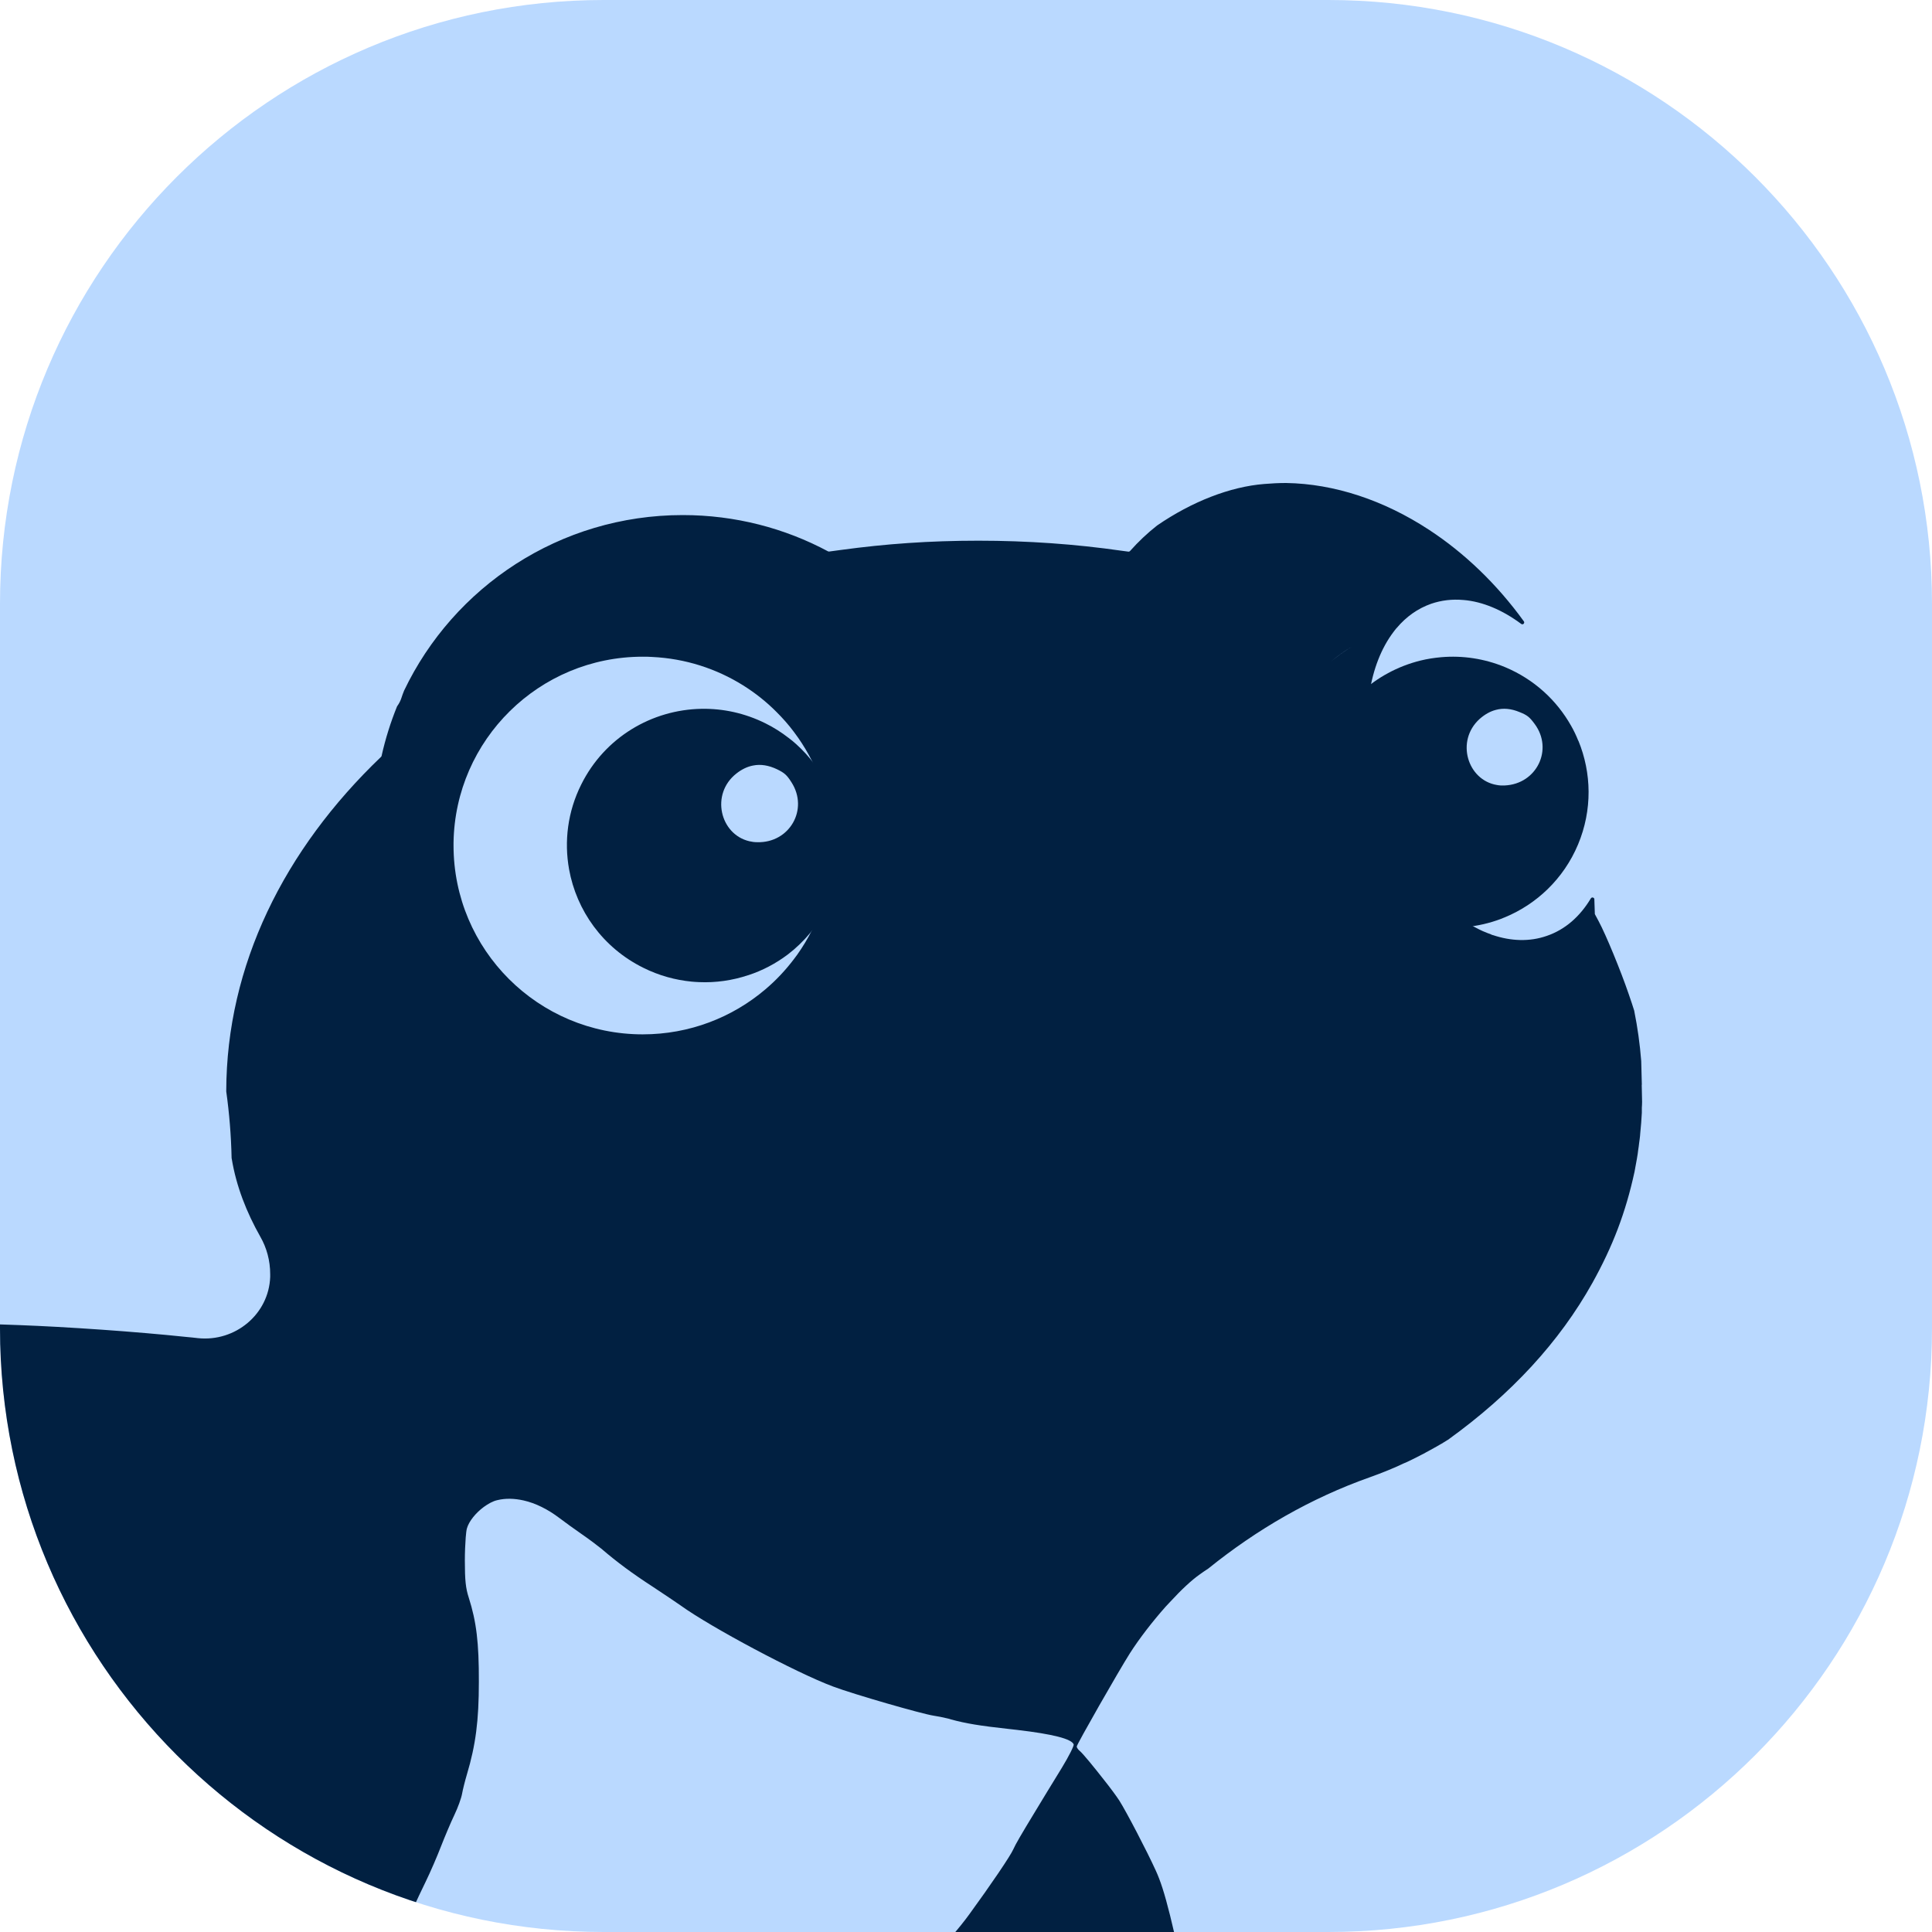
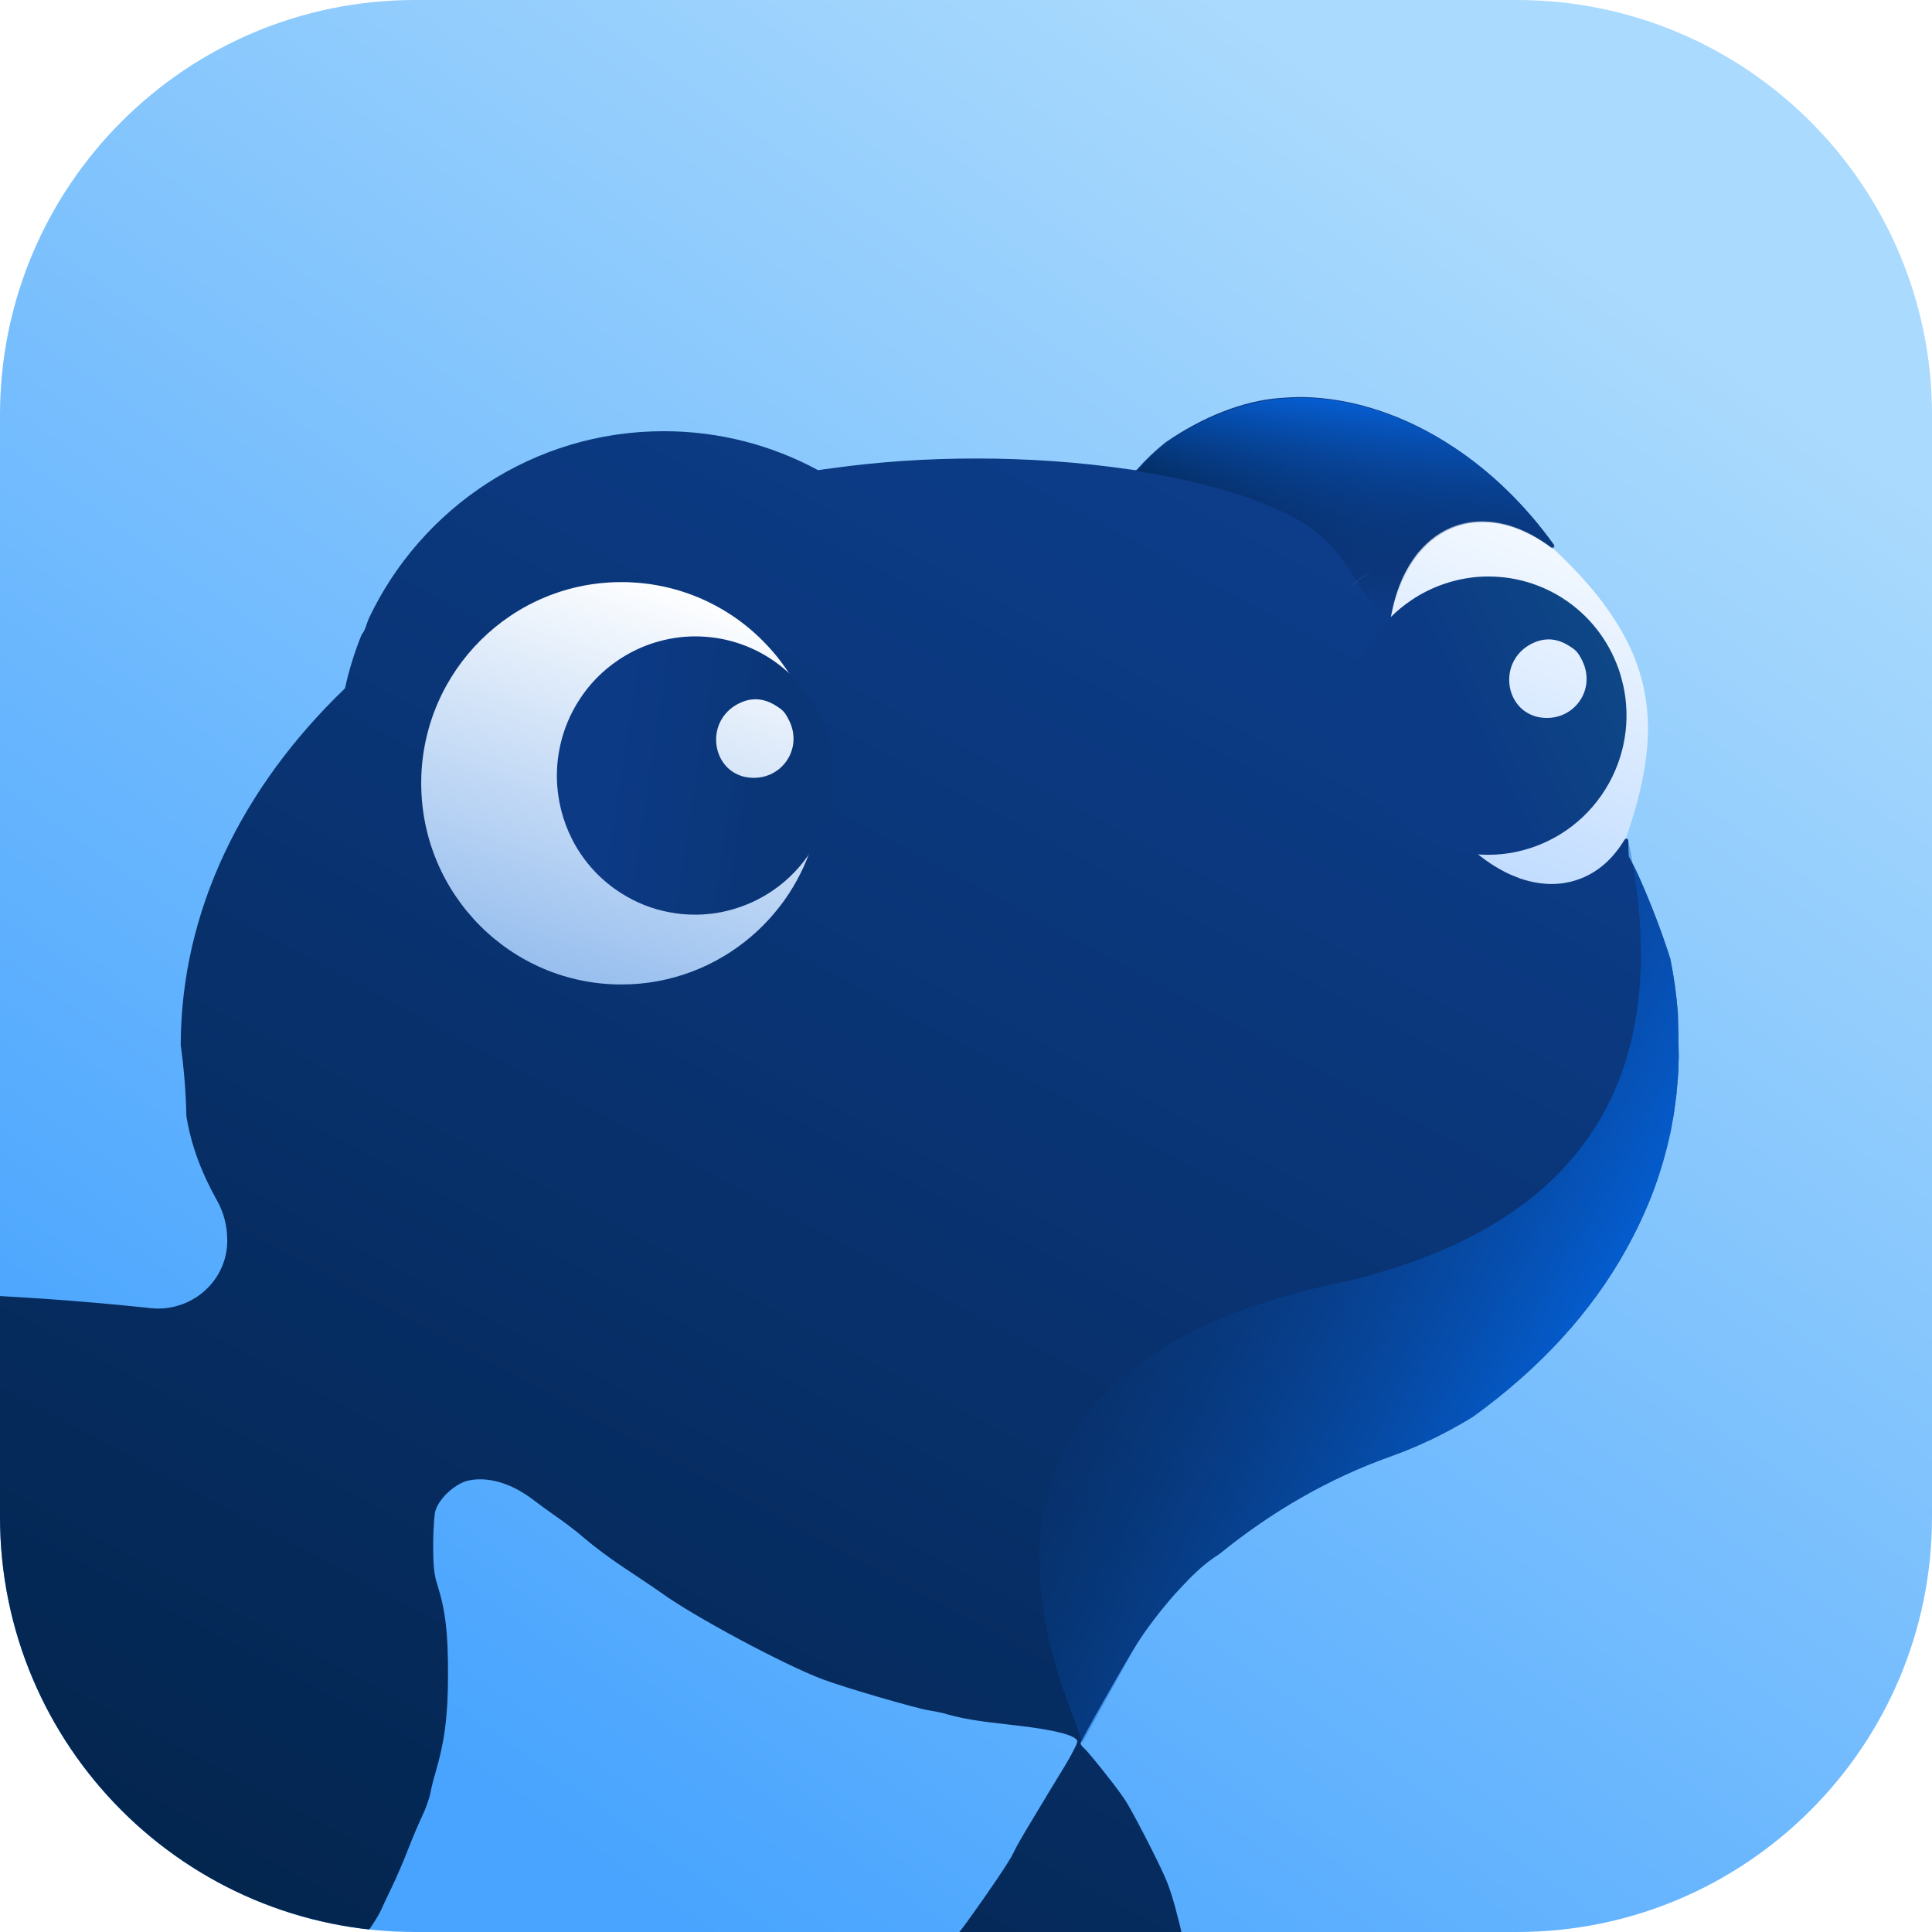
- <svg xmlns="http://www.w3.org/2000/svg" width="160" height="160" viewBox="0 0 160 160" role="img">
+ <svg xmlns="http://www.w3.org/2000/svg" fill="none" height="100%" width="100%" viewBox="0 0 1024 1024">
  <defs>
-     <clipPath id="roundedClip">
-       <rect x="0" y="0" width="160" height="160" rx="50" ry="50" />
-     </clipPath>
-     <clipPath id="clippath_1">
-       <path d="M 37 80 L 176 80 L 176 208 L 37 208 Z" />
+     <linearGradient id="i0" gradientUnits="userSpaceOnUse" spreadMethod="pad" x2="519.5" y2="1832" x1="1645.5" y1="241.5">
+       <stop offset="0%" stop-color="#aadafd" />
+       <stop offset="100%" stop-color="#48a4fe" />
+     </linearGradient>
+     <linearGradient id="i1" gradientUnits="userSpaceOnUse" spreadMethod="pad" x2="1525" y2="1001" x1="1715" y1="495">
+       <stop offset="0%" stop-color="#ffffff" />
+       <stop offset="100%" stop-color="#b0d3ff" />
+     </linearGradient>
+     <linearGradient id="i2" gradientUnits="userSpaceOnUse" spreadMethod="pad" x2="648.5" y2="1063" x1="792.5" y1="620">
+       <stop offset="0%" stop-color="#ffffff" />
+       <stop offset="100%" stop-color="#8db8ed" />
+     </linearGradient>
+     <linearGradient id="i3" gradientUnits="userSpaceOnUse" spreadMethod="pad" x2="105.894" y2="2339.112" x1="1344.393" y1="28.112">
+       <stop offset="0%" stop-color="#0f4298" />
+       <stop offset="100%" stop-color="#012041" />
+     </linearGradient>
+     <linearGradient id="i4" gradientUnits="userSpaceOnUse" spreadMethod="pad" x2="107.667" y2="149.277" x1="286.249" y1="21.693">
+       <stop offset="0%" stop-color="#0e4a86" />
+       <stop offset="100%" stop-color="#0c3a85" />
+     </linearGradient>
+     <linearGradient id="i5" gradientUnits="userSpaceOnUse" spreadMethod="pad" x2="48.245" y2="147.033" x1="240.439" y1="144.106">
+       <stop offset="0%" stop-color="#0a3576" />
+       <stop offset="100%" stop-color="#0c3a85" />
+     </linearGradient>
+     <linearGradient id="i6" gradientUnits="userSpaceOnUse" spreadMethod="pad" x2="1287.436" y2="1184.117" x1="1784" y1="1467.5">
+       <stop offset="0%" stop-color="#0172ff" />
+       <stop stop-opacity="0" offset="100%" stop-color="#07479c" />
+     </linearGradient>
+     <linearGradient id="i7" gradientUnits="userSpaceOnUse" spreadMethod="pad" x2="1466.796" y2="518.945" x1="1243" y1="451">
+       <stop offset="0%" stop-color="#052048" />
+       <stop stop-opacity="0" offset="100%" stop-color="#093475" />
+     </linearGradient>
+     <linearGradient id="i8" gradientUnits="userSpaceOnUse" spreadMethod="pad" x2="1467.723" y2="635.205" x1="1489" y1="389">
+       <stop offset="0%" stop-color="#056ff9" />
+       <stop stop-opacity="0" offset="100%" stop-color="#030912" />
+     </linearGradient>
+     <clipPath id="roundSquareClip">
+       <rect x="0" y="0" width="1024" height="1024" rx="220" ry="220" />
    </clipPath>
  </defs>
-   <rect width="160" height="160" rx="50" fill="#bad9ff" />
-   <g clip-path="url(#roundedClip)">
-     <g transform="translate(-40,-40)" clip-path="url(#clippath_1)">
-       <path d="M 175.97 129.836 C 175.95 129.061 175.929 128.417 175.919 127.864 C 175.808 126.466 175.617 125.088 175.345 123.74 L 175.345 123.72 C 175.224 123.327 175.072 122.875 174.881 122.321 C 174.226 120.4 172.996 117.412 172.401 116.306 L 172.078 115.702 L 172.038 114.515 C 172.068 114.334 171.836 114.253 171.745 114.404 C 170.858 115.883 169.638 116.98 168.106 117.503 C 166.674 118.006 165.132 117.945 163.609 117.432 L 163.508 117.432 C 163.529 117.432 163.539 117.432 163.559 117.412 C 163.307 117.322 163.055 117.221 162.793 117.11 C 162.571 117.01 162.349 116.899 162.127 116.778 C 158.982 115.088 156.058 111.497 154.425 106.839 C 153.275 103.53 152.973 100.24 153.406 97.433 C 153.709 95.422 154.394 93.661 155.413 92.323 C 155.483 92.233 155.554 92.132 155.634 92.041 C 155.645 92.021 155.655 92.021 155.665 92.011 C 156.451 91.076 157.409 90.392 158.528 89.999 C 159.385 89.708 160.272 89.607 161.18 89.688 L 161.19 89.688 C 162.793 89.818 164.436 90.522 165.979 91.669 C 166.12 91.78 166.301 91.599 166.2 91.458 C 163.952 88.35 161.26 85.784 158.357 83.883 C 154.616 81.428 150.503 80.06 146.51 80 C 145.905 80 145.3 80.03 144.706 80.081 C 141.883 80.302 138.707 81.539 135.823 83.521 C 135.017 84.155 134.261 84.869 133.585 85.633 C 133.545 85.674 133.494 85.694 133.444 85.684 C 133.263 85.664 133.091 85.633 132.91 85.613 C 129.068 85.06 125.096 84.778 121.033 84.778 C 116.97 84.778 113.341 85.04 109.651 85.543 C 109.328 85.583 109.005 85.633 108.683 85.674 C 108.642 85.674 108.612 85.674 108.582 85.664 C 104.993 83.742 100.889 82.656 96.544 82.656 C 86.361 82.656 77.57 88.601 73.466 97.192 C 73.376 97.423 73.295 97.625 73.245 97.796 C 73.174 98.017 73.063 98.248 72.902 98.47 C 72.892 98.48 72.892 98.49 72.882 98.5 C 72.347 99.818 71.914 101.196 71.601 102.604 C 71.591 102.634 71.581 102.665 71.551 102.685 C 63.526 110.36 58.757 119.957 58.737 130.359 L 58.737 130.389 C 58.989 132.19 59.14 134.031 59.18 135.892 C 59.18 135.892 59.18 135.942 59.19 135.952 C 59.563 138.236 60.42 140.409 61.56 142.421 C 62.084 143.336 62.376 144.392 62.376 145.519 L 62.376 145.75 C 62.265 148.839 59.483 151.142 56.398 150.82 C 56.075 150.78 55.752 150.75 55.43 150.72 C 54.341 150.609 53.242 150.499 52.133 150.408 C 49.693 150.197 47.213 150.026 44.703 149.885 C 42.676 149.774 40.64 149.694 38.573 149.644 C 38.048 149.633 37.524 149.613 37 149.613 L 37 208 L 69.605 208 C 69.403 207.849 69.202 207.698 69.04 207.557 C 68.587 207.175 67.972 206.763 67.649 206.632 C 67.337 206.501 66.994 206.24 66.893 206.048 C 66.732 205.747 66.762 205.666 67.165 205.374 C 69.444 203.725 71.42 201.984 72.176 200.958 C 73.386 199.339 74.223 198.071 74.454 197.518 C 74.505 197.387 74.868 196.633 75.251 195.838 C 75.634 195.053 76.209 193.725 76.521 192.91 C 76.844 192.086 77.338 190.909 77.63 190.305 C 77.923 189.691 78.205 188.907 78.266 188.555 C 78.326 188.213 78.507 187.488 78.669 186.945 C 79.395 184.511 79.657 182.499 79.657 179.29 C 79.667 176.04 79.455 174.3 78.82 172.308 C 78.568 171.534 78.497 170.88 78.497 169.24 C 78.497 168.556 78.528 167.852 78.568 167.329 C 78.598 166.976 78.628 166.705 78.669 166.574 C 78.83 165.991 79.405 165.286 80.06 164.804 C 80.433 164.532 80.816 164.321 81.169 164.24 C 81.855 164.069 82.591 164.089 83.357 164.26 C 84.345 164.482 85.363 164.985 86.331 165.719 C 86.754 166.041 87.571 166.634 88.156 167.037 C 88.741 167.439 89.477 167.992 89.799 168.254 C 91.11 169.381 92.41 170.336 94.024 171.383 C 94.215 171.513 94.407 171.634 94.598 171.765 C 95.354 172.268 96.09 172.761 96.373 172.962 C 98.853 174.753 105.961 178.545 108.995 179.672 C 110.679 180.306 116.325 181.935 117.323 182.086 C 117.615 182.126 118.119 182.227 118.533 182.328 C 118.613 182.348 118.694 182.378 118.765 182.398 C 119.995 182.73 121.124 182.921 123.523 183.183 C 123.765 183.213 123.997 183.233 124.229 183.263 C 127.223 183.615 128.736 184.008 128.917 184.46 C 128.958 184.571 128.524 185.436 127.949 186.382 C 127.022 187.891 126.296 189.078 125.741 190.003 C 124.552 191.955 124.088 192.76 123.917 193.152 C 123.675 193.705 122.041 196.109 120.267 198.544 C 118.593 200.848 115.821 203.614 112.685 206.119 C 111.707 206.904 110.901 207.577 110.901 207.608 C 110.901 207.638 110.941 207.668 111.002 207.708 C 111.133 207.789 111.385 207.899 111.707 208 L 138.969 208 C 137.053 198.886 136.469 196.552 135.712 194.902 C 134.966 193.263 133.273 190.023 132.698 189.118 C 132.456 188.746 131.962 188.072 131.408 187.378 C 130.591 186.331 129.684 185.225 129.431 185.014 C 129.28 184.893 129.169 184.722 129.169 184.641 C 129.169 184.47 132.648 178.374 133.575 176.915 C 134.372 175.668 135.45 174.28 136.519 173.073 C 136.67 172.912 136.822 172.751 136.963 172.6 C 137.84 171.644 138.697 170.849 139.382 170.367 C 139.594 170.216 139.826 170.055 140.078 169.894 C 140.078 169.894 140.081 169.89 140.088 169.884 C 144.091 166.655 148.577 164.059 153.447 162.339 C 153.477 162.329 153.507 162.319 153.527 162.309 C 153.679 162.248 153.83 162.198 153.991 162.138 C 154.052 162.118 154.122 162.087 154.183 162.067 C 154.354 161.997 154.525 161.937 154.697 161.866 C 154.868 161.796 155.04 161.725 155.211 161.655 C 155.261 161.635 155.302 161.615 155.352 161.594 C 155.463 161.554 155.614 161.484 155.725 161.434 C 155.907 161.353 156.088 161.273 156.27 161.182 C 156.36 161.152 156.441 161.112 156.532 161.071 C 156.824 160.931 157.117 160.79 157.409 160.639 C 157.5 160.599 157.59 160.548 157.681 160.498 C 157.721 160.478 157.772 160.448 157.822 160.428 C 157.923 160.377 158.024 160.327 158.115 160.267 C 158.185 160.236 158.246 160.196 158.306 160.166 C 158.457 160.086 158.609 160.005 158.76 159.914 C 158.921 159.824 159.093 159.733 159.254 159.633 C 159.284 159.613 159.324 159.593 159.365 159.572 C 159.506 159.482 159.657 159.391 159.808 159.301 C 159.829 159.291 159.849 159.281 159.869 159.261 C 159.879 159.251 159.889 159.251 159.909 159.241 C 165.162 155.458 169.154 151.122 171.877 146.243 C 173.56 143.215 174.629 140.429 175.365 137.039 C 175.405 136.817 175.446 136.596 175.486 136.375 C 175.516 136.244 175.536 136.123 175.556 135.992 C 175.577 135.852 175.597 135.711 175.627 135.56 C 175.637 135.459 175.657 135.349 175.667 135.248 C 175.698 135.047 175.728 134.846 175.748 134.644 C 175.758 134.544 175.778 134.453 175.788 134.353 C 175.798 134.262 175.809 134.182 175.819 134.091 C 175.819 134.011 175.829 133.92 175.839 133.84 C 175.899 133.276 175.94 132.713 175.97 132.15 L 175.97 131.737 C 175.98 131.576 175.99 131.425 175.99 131.274 L 175.99 131.214 C 175.98 130.812 175.97 130.359 175.96 129.836 L 175.97 129.836 Z M 106.031 119.052 C 105.93 119.183 105.84 119.313 105.739 119.444 C 105.043 120.36 104.257 121.195 103.39 121.929 C 100.658 124.253 97.109 125.661 93.227 125.661 C 84.577 125.661 77.56 118.66 77.56 110.018 L 77.56 109.787 C 77.691 101.256 84.657 94.385 93.227 94.385 C 93.489 94.385 93.751 94.385 94.003 94.406 C 96.766 94.536 99.337 95.381 101.545 96.76 C 102.553 97.393 103.48 98.128 104.307 98.963 C 104.821 99.476 105.305 100.019 105.739 100.602 C 105.87 100.773 105.991 100.944 106.112 101.115 C 106.929 102.292 107.594 103.59 108.068 104.968 C 108.612 106.548 108.905 108.258 108.905 110.018 C 108.905 113.378 107.836 116.507 106.031 119.052 Z M 150.22 94.788 C 150.775 94.315 151.36 93.903 151.975 93.54 C 151.36 93.913 150.775 94.325 150.22 94.788 Z" fill="#012041" fill-rule="evenodd" />
-       <g id="group">
-         <path d="M 109.106 106.437 C 108.955 105.984 108.774 105.552 108.572 105.129 C 107.937 103.831 107.06 102.644 105.961 101.648 C 105.749 101.457 105.537 101.276 105.315 101.115 C 104.721 100.653 104.075 100.24 103.38 99.898 C 101.676 99.053 99.871 98.671 98.097 98.701 C 93.993 98.771 90.082 101.055 88.136 104.968 C 87.007 107.222 86.714 109.676 87.128 111.99 C 87.743 115.4 89.92 118.488 93.278 120.148 C 94.568 120.792 95.929 121.164 97.29 121.295 C 97.492 121.315 97.694 121.325 97.895 121.335 C 99.276 121.396 100.658 121.195 101.958 120.762 L 101.968 120.762 C 103.138 120.38 104.247 119.796 105.235 119.052 C 106.576 118.026 107.715 116.688 108.522 115.078 C 109.913 112.282 110.034 109.183 109.106 106.437 Z M 102.704 109.747 C 102.472 109.747 102.261 109.716 102.049 109.666 C 99.629 109.093 98.823 105.763 100.98 104.063 C 101.424 103.711 101.888 103.489 102.361 103.399 C 102.997 103.268 103.662 103.379 104.358 103.711 C 104.973 104.013 105.164 104.184 105.547 104.787 C 106.989 107.03 105.386 109.827 102.704 109.747 Z M 170.717 101.347 L 170.707 101.347 C 170.535 100.914 170.334 100.492 170.102 100.089 C 168.912 97.987 167.047 96.257 164.647 95.251 C 162.923 94.536 161.109 94.275 159.364 94.426 C 158.78 94.476 158.195 94.567 157.63 94.707 C 155.765 95.17 154.021 96.106 152.61 97.433 C 151.49 98.48 150.563 99.767 149.938 101.276 C 148.97 103.59 148.839 106.035 149.393 108.288 C 150.22 111.618 152.559 114.535 155.977 115.953 C 157.298 116.507 158.659 116.788 160 116.819 C 160.443 116.829 160.887 116.819 161.33 116.778 C 162.349 116.688 163.357 116.456 164.315 116.094 C 164.405 116.054 164.486 116.024 164.577 115.984 L 164.587 115.984 C 167.238 114.897 169.487 112.795 170.686 109.938 C 171.886 107.071 171.806 104.003 170.717 101.347 Z M 164.607 105.049 C 164.375 105.059 164.163 105.049 163.962 105.009 C 161.532 104.606 160.524 101.357 162.54 99.536 C 162.964 99.164 163.407 98.912 163.871 98.792 C 164.486 98.621 165.151 98.681 165.847 98.973 C 166.482 99.224 166.674 99.385 167.097 99.959 C 168.66 102.071 167.259 104.938 164.607 105.049 Z" fill="#012041" fill-rule="evenodd" />
-         <animateTransform attributeName="transform" attributeType="XML" type="translate" values="0 0; 0 0; -2 5; -2 5; 0 0; 0 0; -2 -7; -2 -7; 0 0; 0 0" keyTimes="0;0.033;0.107;0.199;0.272;0.363;0.437;0.529;0.603;1" dur="7.56s" repeatCount="indefinite" calcMode="spline" keySplines="0 0 1 1;0.4 0 0.6 1;0 0 1 1;0.4 0 0.6 1;0 0 1 1;0.4 0 0.6 1;0 0 1 1;0.4 0 0.6 1;0 0 1 1" />
+   <g clip-path="url(#roundSquareClip)">
+     <g transform="matrix(0.512,0,0,0.512,-23.753,0)" id="i9">
+       <g id="i10" transform="matrix(1,0,0,1,0,0)">
+         <path fill="url(#i0)" d="M0,0C0,0,2048,0,2048,0C2048,0,2048,2048,2048,2048C2048,2048,0,2048,0,2048C0,2048,0,0,0,0Z" />
+       </g>
+     </g>
+     <g transform="matrix(0.512,0,0,0.512,-23.753,0)" id="i11">
+       <g id="i12">
+         <path fill="url(#i1)" d="M1655,568.5C1764.5,671,1769.67,752.572,1729,869.5C1729,869.5,1625.5,1001.5,1625.5,1001.5C1625.5,1001.5,1454.5,912,1454.5,912C1454.5,912,1414.5,627.5,1414.5,627.5C1414.5,627.5,1568,500.5,1568,500.5C1568,500.5,1545.5,466,1655,568.5C1655,568.5,1655,568.5,1655,568.5Z" />
+       </g>
+     </g>
+     <g transform="matrix(0.512,0,0,0.512,-23.753,0)" id="i13">
+       <g id="i14">
+         <path fill="url(#i2)" d="M669.5,545C669.5,545,722.5,545,722.5,545C854.772,545,962,652.228,962,784.5C962,784.5,962,784.5,962,784.5C962,916.772,854.772,1024,722.5,1024C722.5,1024,669.5,1024,669.5,1024C537.228,1024,430,916.772,430,784.5C430,784.5,430,784.5,430,784.5C430,652.228,537.228,545,669.5,545C669.5,545,669.5,545,669.5,545Z" />
+       </g>
+     </g>
+     <g transform="matrix(0.512,0,0,0.512,-23.753,0)" id="i15">
+       <g id="i16">
+         <path fill="url(#i3)" d="M1443.42,607.95C1450.76,601.653,1458.49,596.16,1466.62,591.337C1458.49,596.294,1450.76,601.787,1443.42,607.95C1443.42,607.95,1443.42,607.95,1443.42,607.95ZM858.988,931.11C857.654,932.852,856.454,934.593,855.121,936.335C845.92,948.527,835.519,959.647,824.052,969.428C787.917,1000.38,740.98,1019.13,689.644,1019.13C575.237,1019.13,482.432,925.885,482.432,810.796C482.432,810.796,482.432,807.714,482.432,807.714C484.165,694.099,576.304,602.591,689.644,602.591C693.111,602.591,696.578,602.591,699.911,602.859C736.447,604.601,770.449,615.855,799.651,634.21C812.985,642.651,825.252,652.432,836.186,663.552C842.987,670.385,849.387,677.62,855.121,685.391C856.854,687.668,858.454,689.946,860.054,692.224C870.855,707.899,879.655,725.183,885.922,743.538C893.123,764.573,896.99,787.349,896.99,810.796C896.99,855.545,882.856,897.213,858.988,931.11C858.988,931.11,858.988,931.11,858.988,931.11ZM1783.98,1074.74C1783.71,1064.42,1783.44,1055.84,1783.31,1048.48C1781.84,1029.85,1779.31,1011.5,1775.71,993.544C1775.71,993.544,1775.71,993.276,1775.71,993.276C1774.11,988.051,1772.11,982.022,1769.57,974.653C1760.91,949.063,1744.64,909.271,1736.77,894.533C1736.77,894.533,1732.51,886.495,1732.51,886.495C1732.51,886.495,1731.97,870.685,1731.97,870.685C1732.37,868.273,1729.31,867.201,1728.11,869.211C1716.37,888.906,1700.24,903.51,1679.97,910.477C1661.03,917.176,1640.63,916.372,1620.5,909.539C1620.1,909.539,1619.57,909.539,1619.17,909.539C1619.43,909.539,1619.57,909.539,1619.83,909.271C1616.5,908.065,1613.17,906.726,1609.7,905.252C1606.76,903.912,1603.83,902.438,1600.9,900.83C1559.3,878.322,1520.63,830.491,1499.02,768.458C1483.82,724.379,1479.82,680.568,1485.56,643.187C1489.56,616.391,1498.62,592.945,1512.09,575.125C1513.03,573.919,1513.96,572.58,1515.03,571.374C1515.16,571.106,1515.29,571.106,1515.43,570.972C1525.83,558.512,1538.49,549.401,1553.29,544.176C1564.63,540.291,1576.36,538.951,1588.36,540.023C1588.36,540.023,1588.5,540.023,1588.5,540.023C1609.7,541.764,1631.43,551.143,1651.83,566.417C1653.7,567.89,1656.1,565.479,1654.77,563.603C1625.03,522.203,1589.43,488.038,1551.03,462.716C1501.56,430.025,1447.16,411.804,1394.35,411C1386.35,411,1378.35,411.402,1370.48,412.072C1333.15,415.019,1291.15,431.499,1253.01,457.893C1242.34,466.334,1232.34,475.846,1223.41,486.029C1222.88,486.565,1222.21,486.833,1221.54,486.699C1219.14,486.431,1216.87,486.029,1214.47,485.761C1163.67,478.392,1111.14,474.64,1057.4,474.64C1003.66,474.64,955.659,478.124,906.857,484.823C902.59,485.359,898.323,486.029,894.056,486.565C893.522,486.565,893.122,486.565,892.722,486.431C845.253,460.841,790.983,446.371,733.513,446.371C598.838,446.371,482.565,525.553,428.295,639.972C427.095,643.053,426.028,645.733,425.362,648.01C424.428,650.958,422.961,654.039,420.828,656.987C420.695,657.121,420.695,657.255,420.561,657.389C413.494,674.94,407.76,693.296,403.627,712.053C403.494,712.455,403.36,712.857,402.96,713.125C296.821,815.351,233.75,943.168,233.484,1081.7C233.484,1081.7,233.484,1082.11,233.484,1082.11C236.817,1106.09,238.817,1130.61,239.351,1155.39C239.351,1155.39,239.351,1156.06,239.484,1156.2C244.418,1186.61,255.752,1215.55,270.819,1242.34C277.753,1254.54,281.62,1268.61,281.62,1283.61C281.62,1283.61,281.62,1286.69,281.62,1286.69C280.153,1327.82,243.351,1358.51,202.548,1354.22C198.282,1353.68,194.015,1353.28,189.748,1352.88C175.347,1351.4,160.813,1349.93,146.145,1348.73C113.877,1345.91,81.075,1343.63,47.873,1341.76C21.071,1340.28,-5.864,1339.21,-33.199,1338.54C-40.133,1338.41,-47.066,1338.14,-54,1338.14C-54,1338.14,-54,2115.76,-54,2115.76C-54,2115.76,377.225,2115.76,377.225,2115.76C374.559,2113.75,371.892,2111.74,369.758,2109.86C363.758,2104.77,355.624,2099.28,351.357,2097.54C347.224,2095.8,342.69,2092.31,341.357,2089.77C339.223,2085.75,339.623,2084.68,344.957,2080.79C375.092,2058.82,401.227,2035.64,411.227,2021.97C427.228,2000.4,438.296,1983.52,441.363,1976.15C442.029,1974.41,446.83,1964.36,451.897,1953.78C456.964,1943.33,464.564,1925.64,468.697,1914.79C472.964,1903.8,479.498,1888.13,483.365,1880.09C487.232,1871.92,490.965,1861.47,491.766,1856.78C492.566,1852.22,494.966,1842.57,497.099,1835.34C506.7,1802.92,510.167,1776.12,510.167,1733.38C510.3,1690.11,507.5,1666.93,499.099,1640.4C495.766,1630.08,494.832,1621.37,494.832,1599.54C494.832,1590.42,495.232,1581.05,495.766,1574.08C496.166,1569.39,496.566,1565.77,497.099,1564.03C499.233,1556.26,506.833,1546.88,515.5,1540.45C520.434,1536.83,525.501,1534.02,530.168,1532.95C539.235,1530.67,548.969,1530.94,559.103,1533.22C572.17,1536.16,585.638,1542.86,598.438,1552.64C604.039,1556.93,614.839,1564.83,622.573,1570.19C630.307,1575.55,640.041,1582.92,644.308,1586.41C661.642,1601.41,678.843,1614.14,700.178,1628.07C702.711,1629.81,705.245,1631.42,707.778,1633.16C717.778,1639.86,727.513,1646.43,731.246,1649.11C764.048,1672.96,858.054,1723.47,898.189,1738.47C920.457,1746.91,995.129,1768.62,1008.33,1770.63C1012.2,1771.16,1018.86,1772.5,1024.33,1773.84C1025.4,1774.11,1026.46,1774.51,1027.4,1774.78C1043.66,1779.2,1058.6,1781.75,1090.33,1785.23C1093.53,1785.63,1096.6,1785.9,1099.67,1786.3C1139.27,1790.99,1159.27,1796.22,1161.67,1802.25C1162.21,1803.72,1156.47,1815.24,1148.87,1827.84C1136.6,1847.93,1127,1863.74,1119.67,1876.07C1103.93,1902.06,1097.8,1912.78,1095.53,1918.01C1092.33,1925.37,1070.73,1957.4,1047.26,1989.82C1025.13,2020.5,988.461,2057.34,946.992,2090.71C934.058,2101.16,923.391,2110.13,923.391,2110.53C923.391,2110.94,923.924,2111.34,924.724,2111.87C926.458,2112.95,929.791,2114.42,934.058,2115.76C934.058,2115.76,1294.61,2115.76,1294.61,2115.76C1269.28,1994.37,1261.54,1963.29,1251.54,1941.32C1241.68,1919.48,1219.28,1876.34,1211.67,1864.28C1208.47,1859.32,1201.94,1850.35,1194.61,1841.1C1183.81,1827.17,1171.81,1812.43,1168.47,1809.62C1166.47,1808.01,1165.01,1805.73,1165.01,1804.66C1165.01,1802.38,1211.01,1721.19,1223.28,1701.76C1233.81,1685.15,1248.08,1666.66,1262.21,1650.58C1264.21,1648.44,1266.21,1646.29,1268.08,1644.28C1279.68,1631.56,1291.01,1620.97,1300.08,1614.54C1302.88,1612.53,1305.95,1610.39,1309.28,1608.24C1309.28,1608.24,1309.32,1608.2,1309.41,1608.11C1362.35,1565.1,1421.69,1530.54,1486.09,1507.63C1486.49,1507.49,1486.89,1507.36,1487.16,1507.22C1489.16,1506.42,1491.16,1505.75,1493.29,1504.95C1494.09,1504.68,1495.02,1504.28,1495.82,1504.01C1498.09,1503.07,1500.36,1502.27,1502.63,1501.33C1504.89,1500.39,1507.16,1499.45,1509.43,1498.51C1510.09,1498.25,1510.63,1497.98,1511.29,1497.71C1512.76,1497.17,1514.76,1496.24,1516.23,1495.57C1518.63,1494.5,1521.03,1493.42,1523.43,1492.22C1524.63,1491.82,1525.69,1491.28,1526.89,1490.74C1530.76,1488.87,1534.63,1486.99,1538.49,1484.98C1539.69,1484.45,1540.89,1483.78,1542.09,1483.11C1542.63,1482.84,1543.29,1482.44,1543.96,1482.17C1545.29,1481.5,1546.63,1480.83,1547.83,1480.03C1548.76,1479.62,1549.56,1479.09,1550.36,1478.69C1552.36,1477.61,1554.36,1476.54,1556.36,1475.34C1558.5,1474.13,1560.76,1472.92,1562.9,1471.58C1563.3,1471.32,1563.83,1471.05,1564.36,1470.78C1566.23,1469.57,1568.23,1468.37,1570.23,1467.16C1570.5,1467.03,1570.76,1466.9,1571.03,1466.63C1571.16,1466.49,1571.3,1466.49,1571.56,1466.36C1641.03,1415.98,1693.84,1358.24,1729.84,1293.26C1752.11,1252.93,1766.24,1215.82,1775.97,1170.67C1776.51,1167.72,1777.04,1164.77,1777.57,1161.82C1777.97,1160.08,1778.24,1158.47,1778.51,1156.73C1778.78,1154.86,1779.04,1152.98,1779.44,1150.97C1779.58,1149.63,1779.84,1148.16,1779.98,1146.82C1780.38,1144.14,1780.78,1141.46,1781.04,1138.78C1781.18,1137.44,1781.44,1136.23,1781.58,1134.89C1781.71,1133.69,1781.84,1132.62,1781.98,1131.41C1781.98,1130.34,1782.11,1129.13,1782.24,1128.06C1783.04,1120.56,1783.58,1113.05,1783.98,1105.55C1783.98,1103.68,1783.98,1101.8,1783.98,1100.06C1784.11,1097.91,1784.24,1095.91,1784.24,1093.9C1784.24,1093.9,1784.24,1093.09,1784.24,1093.09C1784.11,1087.73,1783.98,1081.7,1783.84,1074.74C1783.84,1074.74,1783.98,1074.74,1783.98,1074.74C1783.98,1074.74,1783.98,1074.74,1783.98,1074.74Z" />
+       </g>
+     </g>
+     <g id="i17">
+       <g transform="translate(-23.753,0)">
+         <animateTransform repeatCount="indefinite" type="translate" attributeName="transform" dur="8s" begin="0s" calcMode="spline" values="-23.753 0; -23.753 0; -23.753 0; -32.626 44.364; -32.626 44.364; -23.753 0; -23.753 0; -36.19 -35.462; -36.19 -35.462; -23.753 0; -23.753 0" keyTimes="0; 0.004; 0.148; 0.217; 0.335; 0.402; 0.519; 0.583; 0.735; 0.806; 1" keySplines="0 0 1 1; 0.55 0.06 0.36 1; 0.65 0 0.36 1; 0.65 0 0.339 0.902; 0.747 0.041 0.36 1; 0.65 0 0.36 1; 0.65 0 0.36 1; 0.65 0 0.36 1; 0.65 0 0.36 1; 0 0 1 1" fill="freeze" />
+         <g transform="scale(0.512,0.512)">
+           <g id="i18" transform="matrix(0.986,0.166,-0.166,0.986,1469.793,574.997)">
+             <g id="i19">
+               <path fill="url(#i4)" d="M197.795,136.939C194.843,137.069,192.149,136.939,189.582,136.423C158.658,131.256,145.826,89.531,171.489,66.15C176.879,61.371,182.525,58.141,188.428,56.591C196.255,54.395,204.724,55.171,213.578,58.917C221.662,62.146,224.1,64.213,229.49,71.576C249.379,98.703,231.543,135.518,197.795,136.939C197.795,136.939,197.795,136.939,197.795,136.939C197.795,136.939,197.795,136.939,197.795,136.939ZM275.556,89.402C275.556,89.402,275.428,89.402,275.428,89.402C273.246,83.847,270.68,78.422,267.729,73.255C252.587,46.257,228.848,24.039,198.308,11.121C176.366,1.949,153.268,-1.409,131.069,0.529C123.627,1.175,116.184,2.338,108.998,4.146C85.259,10.088,63.06,22.102,45.095,39.153C30.852,52.587,19.047,69.121,11.091,88.498C-1.228,118.209,-2.895,149.599,4.162,178.534C14.684,221.292,44.454,258.753,87.954,276.967C104.764,284.072,122.087,287.689,139.153,288.076C144.799,288.206,150.445,288.076,156.091,287.56C169.051,286.397,181.883,283.426,194.073,278.776C195.228,278.259,196.255,277.871,197.41,277.355C197.41,277.355,197.538,277.355,197.538,277.355C231.286,263.404,259.901,236.406,275.171,199.719C290.441,162.904,289.414,123.505,275.556,89.402C275.556,89.402,275.556,89.402,275.556,89.402C275.556,89.402,275.556,89.402,275.556,89.402Z" />
+             </g>
+           </g>
+           <g id="i20" transform="matrix(0.986,0.166,-0.166,0.986,648.799,636.997)">
+             <g id="i19">
+               <path fill="url(#i5)" d="M197.795,136.939C194.843,137.069,192.149,136.939,189.582,136.423C158.658,131.256,145.826,89.531,171.489,66.15C176.879,61.371,182.525,58.141,188.428,56.591C196.255,54.395,204.724,55.171,213.578,58.917C221.662,62.146,224.1,64.213,229.49,71.576C249.379,98.703,231.543,135.518,197.795,136.939C197.795,136.939,197.795,136.939,197.795,136.939C197.795,136.939,197.795,136.939,197.795,136.939ZM275.556,89.402C275.556,89.402,275.428,89.402,275.428,89.402C273.246,83.847,270.68,78.422,267.729,73.255C252.587,46.257,228.848,24.039,198.308,11.121C176.366,1.949,153.268,-1.409,131.069,0.529C123.627,1.175,116.184,2.338,108.998,4.146C85.259,10.088,63.06,22.102,45.095,39.153C30.852,52.587,19.047,69.121,11.091,88.498C-1.228,118.209,-2.895,149.599,4.162,178.534C14.684,221.292,44.454,258.753,87.954,276.967C104.764,284.072,122.087,287.689,139.153,288.076C144.799,288.206,150.445,288.076,156.091,287.56C169.051,286.397,181.883,283.426,194.073,278.776C195.228,278.259,196.255,277.871,197.41,277.355C197.41,277.355,197.538,277.355,197.538,277.355C231.286,263.404,259.901,236.406,275.171,199.719C290.441,162.904,289.414,123.505,275.556,89.402C275.556,89.402,275.556,89.402,275.556,89.402C275.556,89.402,275.556,89.402,275.556,89.402Z" />
+             </g>
+           </g>
+         </g>
+       </g>
+     </g>
+     <g transform="matrix(0.512,0,0,0.512,-23.753,0)" id="i21">
+       <g id="i22">
+         <path fill="url(#i6)" d="M1783.98,1074.74C1783.71,1064.42,1783.44,1055.84,1783.31,1048.48C1781.84,1029.85,1779.31,1011.5,1775.71,993.544C1775.71,993.544,1775.71,993.276,1775.71,993.276C1774.11,988.051,1772.11,982.022,1769.57,974.653C1760.91,949.063,1744.64,909.271,1736.77,894.533C1736.77,894.533,1736.53,894.082,1736.53,894.082C1791.5,1211.28,1568.39,1294.06,1444.5,1325.5C1018.54,1409.64,1125.76,1693.6,1158.71,1780.88C1163.16,1792.67,1166.26,1800.87,1166.5,1804.5C1166.5,1804.5,1223.28,1701.76,1223.28,1701.76C1233.81,1685.15,1248.08,1666.66,1262.21,1650.58C1264.21,1648.44,1266.21,1646.29,1268.08,1644.28C1279.68,1631.56,1291.01,1620.97,1300.08,1614.54C1302.88,1612.53,1305.95,1610.39,1309.28,1608.24C1309.28,1608.24,1309.41,1608.11,1309.41,1608.11C1362.35,1565.1,1421.69,1530.54,1486.09,1507.62C1486.49,1507.49,1486.89,1507.36,1487.16,1507.22C1489.16,1506.42,1491.16,1505.75,1493.29,1504.95C1494.09,1504.68,1495.02,1504.28,1495.82,1504.01C1498.09,1503.07,1500.36,1502.27,1502.63,1501.33C1502.63,1501.33,1509.43,1498.51,1509.43,1498.51C1510.09,1498.25,1510.63,1497.98,1511.29,1497.71C1512.76,1497.17,1514.76,1496.24,1516.23,1495.57C1518.63,1494.49,1521.03,1493.42,1523.43,1492.22C1524.63,1491.82,1525.69,1491.28,1526.89,1490.74C1530.76,1488.87,1534.63,1486.99,1538.49,1484.98C1539.69,1484.45,1540.89,1483.78,1542.09,1483.11C1542.63,1482.84,1543.29,1482.44,1543.96,1482.17C1545.29,1481.5,1546.63,1480.83,1547.83,1480.03C1548.76,1479.62,1549.56,1479.09,1550.36,1478.69C1552.36,1477.61,1554.36,1476.54,1556.36,1475.34C1558.5,1474.13,1560.76,1472.92,1562.9,1471.58C1563.3,1471.32,1563.83,1471.05,1564.36,1470.78C1566.23,1469.57,1568.23,1468.37,1570.23,1467.16C1570.5,1467.03,1570.76,1466.9,1571.03,1466.63C1571.16,1466.49,1571.3,1466.49,1571.56,1466.36C1641.03,1415.98,1693.84,1358.24,1729.84,1293.26C1752.11,1252.93,1766.24,1215.82,1775.97,1170.67C1775.97,1170.67,1777.57,1161.82,1777.57,1161.82C1777.97,1160.08,1778.24,1158.47,1778.51,1156.73C1778.78,1154.86,1779.04,1152.98,1779.44,1150.97C1779.58,1149.63,1779.84,1148.16,1779.98,1146.82C1780.38,1144.14,1780.78,1141.46,1781.04,1138.78C1781.18,1137.44,1781.44,1136.23,1781.58,1134.89C1781.71,1133.69,1781.84,1132.62,1781.98,1131.41C1781.98,1130.34,1782.11,1129.13,1782.24,1128.06C1783.04,1120.56,1783.58,1113.05,1783.98,1105.55C1783.98,1105.55,1783.98,1100.06,1783.98,1100.06C1784.11,1097.91,1784.24,1095.91,1784.24,1093.9C1784.24,1093.9,1784.24,1093.09,1784.24,1093.09C1784.11,1087.73,1783.98,1081.7,1783.84,1074.74C1783.84,1074.74,1783.98,1074.74,1783.98,1074.74C1783.98,1074.74,1783.98,1074.74,1783.98,1074.74ZM1731.75,869.238C1731.837,869.633,1731.92,870.027,1732,870.421C1732,870.507,1731.99,870.595,1731.97,870.685C1731.97,870.685,1732.51,886.494,1732.51,886.494C1732.51,886.494,1736.53,894.082,1736.53,894.082C1735.19,886.336,1733.68,878.45,1732,870.421C1732.03,869.969,1731.94,869.57,1731.75,869.238C1731.75,869.238,1731.75,869.238,1731.75,869.238Z" />
+       </g>
+     </g>
+     <g transform="matrix(0.512,0,0,0.512,-23.753,0)" id="i23">
+       <g id="i24">
+         <path fill="url(#i7)" d="M1222.39,487.618C1222.25,487.599,1222.16,487.589,1222.15,487.587C1222.15,487.587,1222.15,487.587,1222.15,487.587C1222.15,487.587,1222.15,487.587,1222.15,487.587C1222.15,487.587,1222.15,487.587,1222.15,487.587C1222.15,487.587,1222.15,487.587,1222.15,487.587C1222.23,487.603,1222.31,487.614,1222.39,487.618C1222.39,487.618,1222.39,487.618,1222.39,487.618ZM1486.16,644.075C1490.16,617.279,1499.23,593.833,1512.7,576.013C1513.63,574.808,1514.57,573.468,1515.63,572.262C1515.77,571.994,1515.9,571.994,1516.03,571.86C1526.43,559.4,1539.1,550.289,1553.9,545.064C1565.24,541.179,1576.97,539.839,1588.97,540.911C1588.97,540.911,1589.1,540.911,1589.1,540.911C1610.3,542.653,1632.04,552.031,1652.44,567.305C1654.31,568.779,1656.71,566.367,1655.37,564.491C1625.64,523.091,1590.04,488.927,1551.63,463.604C1502.17,430.913,1447.76,412.692,1394.96,411.888C1386.96,411.888,1378.96,412.29,1371.09,412.96C1333.76,415.908,1291.75,432.387,1253.62,458.781C1242.95,467.222,1232.95,476.734,1224.02,486.917C1223.55,487.388,1222.98,487.652,1222.39,487.618C1228.01,488.344,1329.16,501.757,1394.96,540.911C1445.28,570.857,1456.29,627.395,1486.16,644.075C1486.16,644.075,1486.16,644.075,1486.16,644.075Z" />
+       </g>
+     </g>
+     <g transform="matrix(0.512,0,0,0.512,-23.753,0)" id="i25">
+       <g id="i26">
+         <path fill="url(#i8)" d="M1222.39,487.618C1222.25,487.599,1222.16,487.589,1222.15,487.587C1222.15,487.587,1222.15,487.587,1222.15,487.587C1222.15,487.587,1222.15,487.587,1222.15,487.587C1222.15,487.587,1222.15,487.587,1222.15,487.587C1222.15,487.587,1222.15,487.587,1222.15,487.587C1222.23,487.603,1222.31,487.614,1222.39,487.618C1222.39,487.618,1222.39,487.618,1222.39,487.618ZM1486.16,644.075C1490.16,617.279,1499.23,593.833,1512.7,576.013C1513.63,574.808,1514.57,573.468,1515.63,572.262C1515.77,571.994,1515.9,571.994,1516.03,571.86C1526.43,559.4,1539.1,550.289,1553.9,545.064C1565.24,541.179,1576.97,539.839,1588.97,540.911C1588.97,540.911,1589.1,540.911,1589.1,540.911C1610.3,542.653,1632.04,552.031,1652.44,567.305C1654.31,568.779,1656.71,566.367,1655.37,564.491C1625.64,523.091,1590.04,488.927,1551.63,463.604C1502.17,430.913,1447.76,412.692,1394.96,411.888C1386.96,411.888,1378.96,412.29,1371.09,412.96C1333.76,415.908,1291.75,432.387,1253.62,458.781C1242.95,467.222,1232.95,476.734,1224.02,486.917C1223.55,487.388,1222.98,487.652,1222.39,487.618C1228.01,488.344,1329.16,501.757,1394.96,540.911C1445.28,570.857,1456.29,627.395,1486.16,644.075C1486.16,644.075,1486.16,644.075,1486.16,644.075Z" />
      </g>
    </g>
  </g>
</svg>
